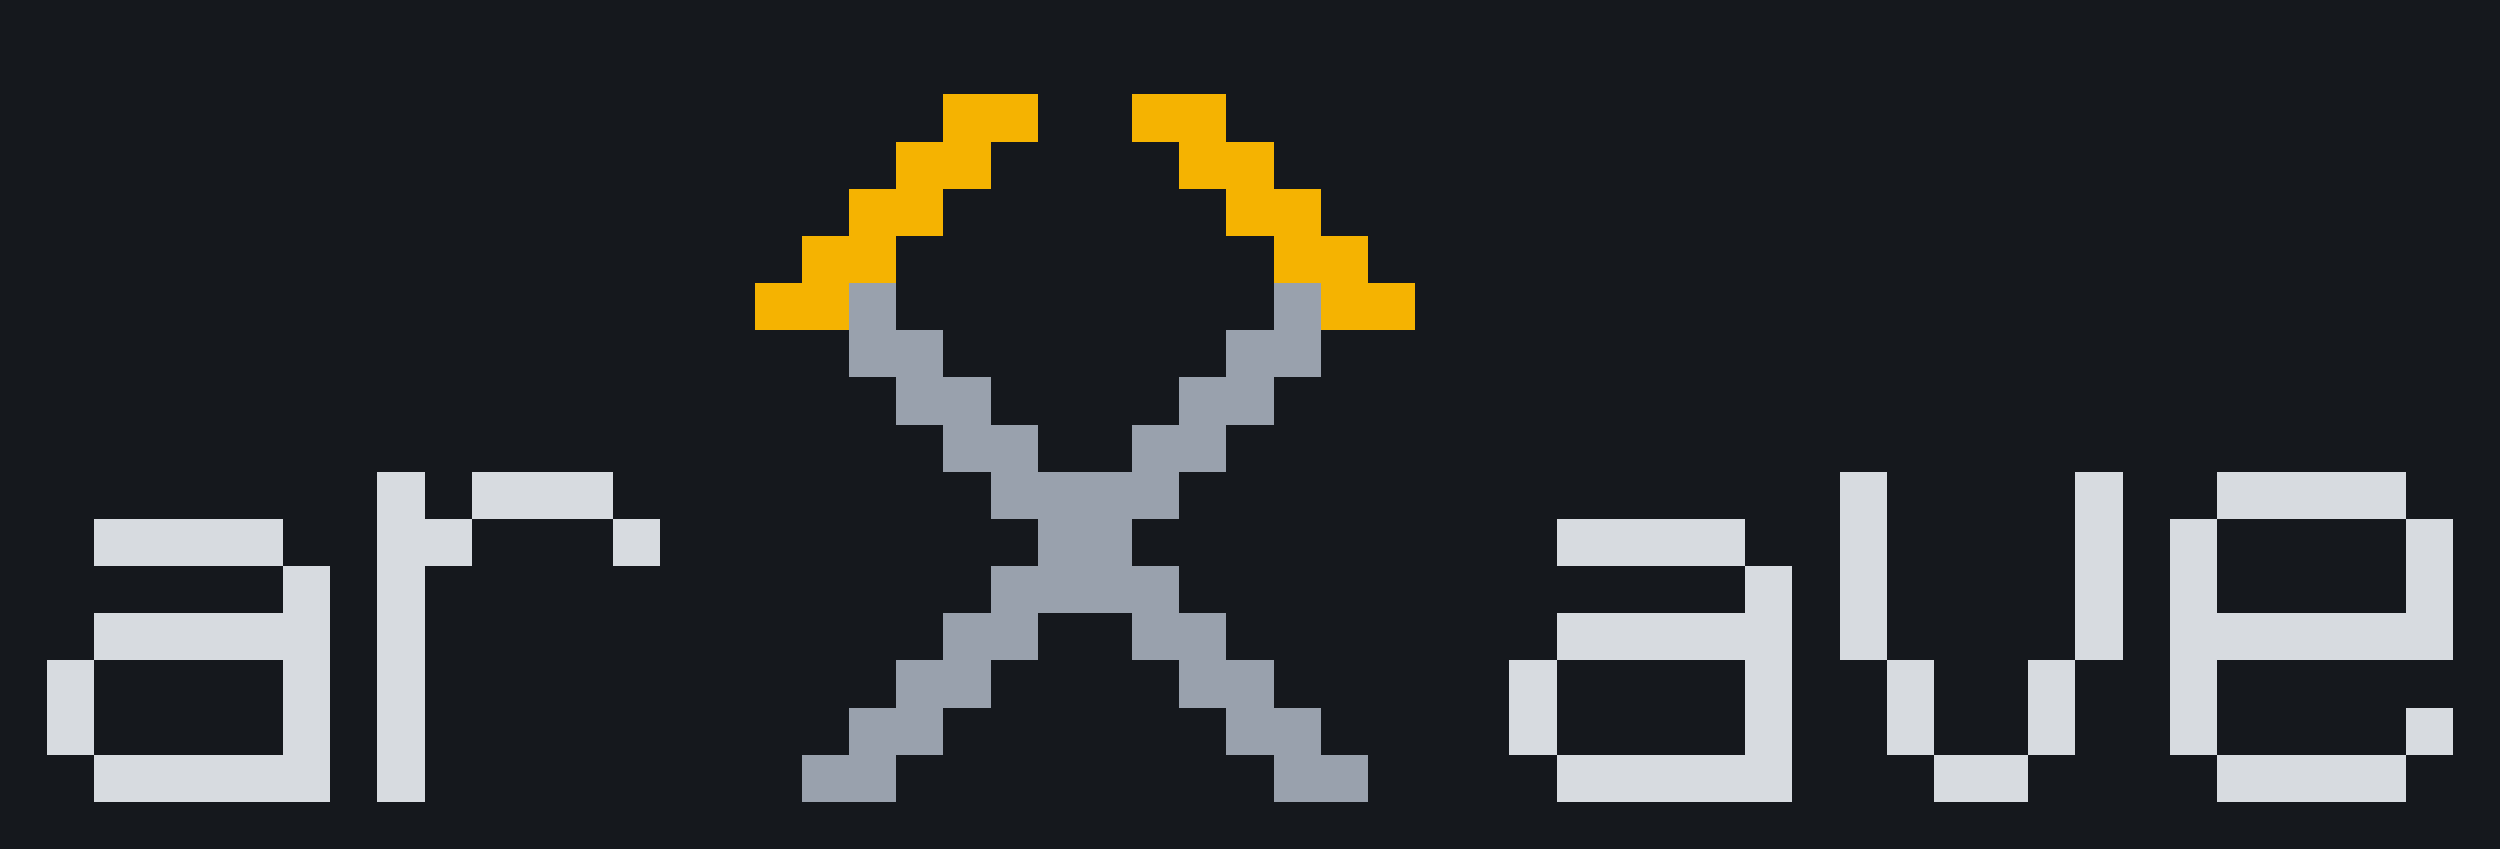
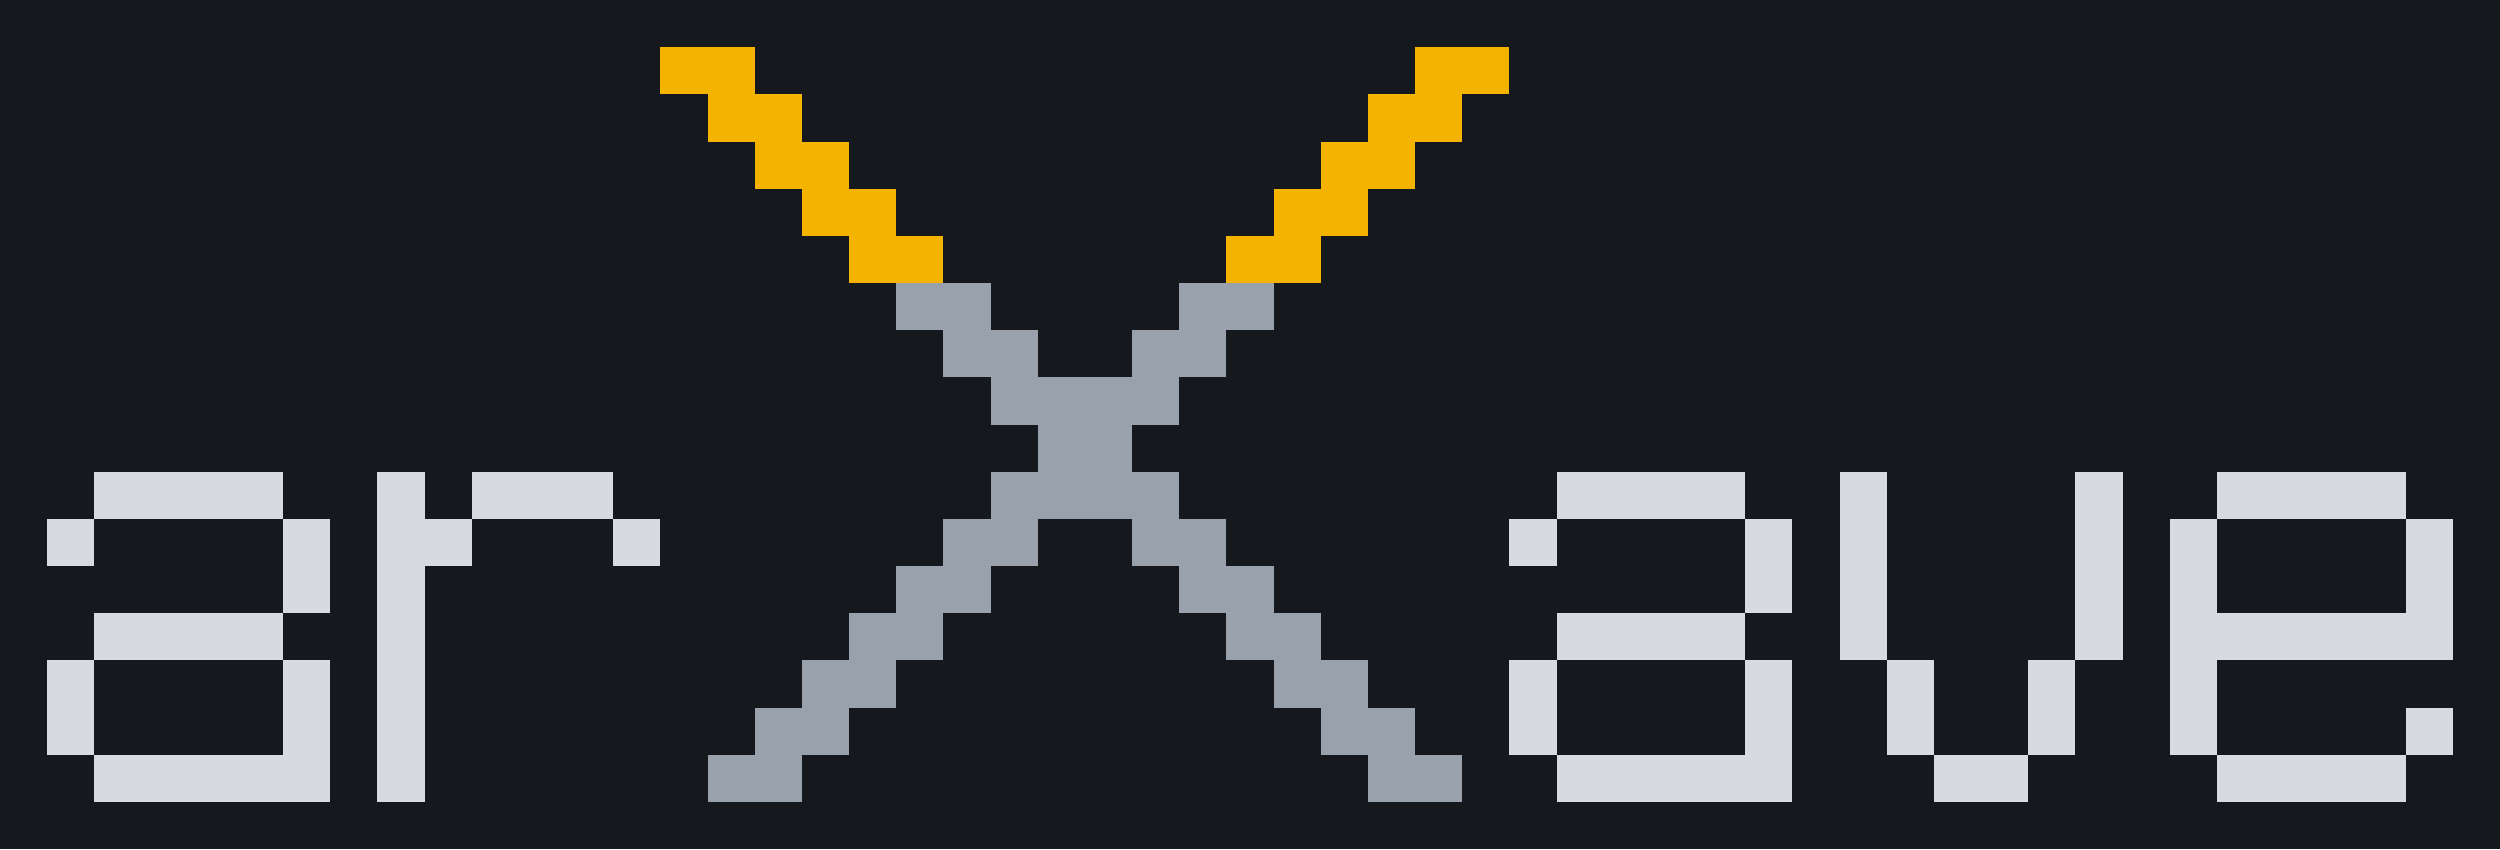
<svg xmlns="http://www.w3.org/2000/svg" width="424" height="144" viewBox="0 0 424 144" shape-rendering="crispEdges" role="img" aria-label="arXave — pixel wordmark whose X is two crossed pickaxes">
  <rect width="424" height="144" fill="#15181d" />
  <g fill="#99a1ad">
-     <rect x="136" y="128" width="8" height="8" />
-     <rect x="144" y="120" width="8" height="8" />
-     <rect x="152" y="112" width="8" height="8" />
-     <rect x="160" y="104" width="8" height="8" />
-     <rect x="168" y="96" width="8" height="8" />
-     <rect x="176" y="88" width="8" height="8" />
+     <rect x="200" y="48" width="8" height="8" />
+     <rect x="192" y="56" width="8" height="8" />
+     <rect x="184" y="64" width="8" height="8" />
+     <rect x="176" y="72" width="8" height="8" />
+     <rect x="168" y="80" width="8" height="8" />
+     <rect x="160" y="88" width="8" height="8" />
+     <rect x="152" y="96" width="8" height="8" />
+     <rect x="144" y="104" width="8" height="8" />
+     <rect x="136" y="112" width="8" height="8" />
+     <rect x="128" y="120" width="8" height="8" />
+     <rect x="120" y="128" width="8" height="8" />
+     <rect x="208" y="48" width="8" height="8" />
+     <rect x="200" y="56" width="8" height="8" />
+     <rect x="192" y="64" width="8" height="8" />
+     <rect x="184" y="72" width="8" height="8" />
+     <rect x="176" y="80" width="8" height="8" />
+     <rect x="168" y="88" width="8" height="8" />
+     <rect x="160" y="96" width="8" height="8" />
+     <rect x="152" y="104" width="8" height="8" />
+     <rect x="144" y="112" width="8" height="8" />
+     <rect x="136" y="120" width="8" height="8" />
+     <rect x="128" y="128" width="8" height="8" />
+     <rect x="160" y="48" width="8" height="8" />
+     <rect x="168" y="56" width="8" height="8" />
+     <rect x="176" y="64" width="8" height="8" />
+     <rect x="184" y="72" width="8" height="8" />
+     <rect x="192" y="80" width="8" height="8" />
+     <rect x="200" y="88" width="8" height="8" />
+     <rect x="208" y="96" width="8" height="8" />
+     <rect x="216" y="104" width="8" height="8" />
+     <rect x="224" y="112" width="8" height="8" />
+     <rect x="232" y="120" width="8" height="8" />
+     <rect x="240" y="128" width="8" height="8" />
+     <rect x="152" y="48" width="8" height="8" />
+     <rect x="160" y="56" width="8" height="8" />
+     <rect x="168" y="64" width="8" height="8" />
+     <rect x="176" y="72" width="8" height="8" />
    <rect x="184" y="80" width="8" height="8" />
-     <rect x="192" y="72" width="8" height="8" />
-     <rect x="200" y="64" width="8" height="8" />
-     <rect x="208" y="56" width="8" height="8" />
-     <rect x="216" y="48" width="8" height="8" />
-     <rect x="144" y="128" width="8" height="8" />
-     <rect x="152" y="120" width="8" height="8" />
-     <rect x="160" y="112" width="8" height="8" />
-     <rect x="168" y="104" width="8" height="8" />
-     <rect x="176" y="96" width="8" height="8" />
-     <rect x="184" y="88" width="8" height="8" />
-     <rect x="192" y="80" width="8" height="8" />
-     <rect x="200" y="72" width="8" height="8" />
-     <rect x="208" y="64" width="8" height="8" />
-     <rect x="216" y="56" width="8" height="8" />
-     <rect x="224" y="48" width="8" height="8" />
-     <rect x="224" y="128" width="8" height="8" />
-     <rect x="216" y="120" width="8" height="8" />
-     <rect x="208" y="112" width="8" height="8" />
-     <rect x="200" y="104" width="8" height="8" />
-     <rect x="192" y="96" width="8" height="8" />
-     <rect x="184" y="88" width="8" height="8" />
-     <rect x="176" y="80" width="8" height="8" />
-     <rect x="168" y="72" width="8" height="8" />
-     <rect x="160" y="64" width="8" height="8" />
-     <rect x="152" y="56" width="8" height="8" />
-     <rect x="144" y="48" width="8" height="8" />
-     <rect x="216" y="128" width="8" height="8" />
-     <rect x="208" y="120" width="8" height="8" />
-     <rect x="200" y="112" width="8" height="8" />
-     <rect x="192" y="104" width="8" height="8" />
-     <rect x="184" y="96" width="8" height="8" />
-     <rect x="176" y="88" width="8" height="8" />
-     <rect x="168" y="80" width="8" height="8" />
-     <rect x="160" y="72" width="8" height="8" />
-     <rect x="152" y="64" width="8" height="8" />
-     <rect x="144" y="56" width="8" height="8" />
-     <rect x="136" y="48" width="8" height="8" />
+     <rect x="192" y="88" width="8" height="8" />
+     <rect x="200" y="96" width="8" height="8" />
+     <rect x="208" y="104" width="8" height="8" />
+     <rect x="216" y="112" width="8" height="8" />
+     <rect x="224" y="120" width="8" height="8" />
+     <rect x="232" y="128" width="8" height="8" />
  </g>
  <g fill="#f5b301">
-     <rect x="192" y="16" width="8" height="8" />
-     <rect x="200" y="24" width="8" height="8" />
-     <rect x="208" y="32" width="8" height="8" />
+     <rect x="240" y="8" width="8" height="8" />
+     <rect x="232" y="16" width="8" height="8" />
+     <rect x="224" y="24" width="8" height="8" />
+     <rect x="216" y="32" width="8" height="8" />
+     <rect x="208" y="40" width="8" height="8" />
+     <rect x="248" y="8" width="8" height="8" />
+     <rect x="240" y="16" width="8" height="8" />
+     <rect x="232" y="24" width="8" height="8" />
+     <rect x="224" y="32" width="8" height="8" />
    <rect x="216" y="40" width="8" height="8" />
-     <rect x="224" y="48" width="8" height="8" />
-     <rect x="200" y="16" width="8" height="8" />
-     <rect x="208" y="24" width="8" height="8" />
-     <rect x="216" y="32" width="8" height="8" />
-     <rect x="224" y="40" width="8" height="8" />
-     <rect x="232" y="48" width="8" height="8" />
-     <rect x="168" y="16" width="8" height="8" />
-     <rect x="160" y="24" width="8" height="8" />
-     <rect x="152" y="32" width="8" height="8" />
+     <rect x="120" y="8" width="8" height="8" />
+     <rect x="128" y="16" width="8" height="8" />
+     <rect x="136" y="24" width="8" height="8" />
+     <rect x="144" y="32" width="8" height="8" />
+     <rect x="152" y="40" width="8" height="8" />
+     <rect x="112" y="8" width="8" height="8" />
+     <rect x="120" y="16" width="8" height="8" />
+     <rect x="128" y="24" width="8" height="8" />
+     <rect x="136" y="32" width="8" height="8" />
    <rect x="144" y="40" width="8" height="8" />
-     <rect x="136" y="48" width="8" height="8" />
-     <rect x="160" y="16" width="8" height="8" />
-     <rect x="152" y="24" width="8" height="8" />
-     <rect x="144" y="32" width="8" height="8" />
-     <rect x="136" y="40" width="8" height="8" />
-     <rect x="128" y="48" width="8" height="8" />
  </g>
  <g fill="#d7dbe0">
-     <rect x="16" y="88" width="8" height="8" />
-     <rect x="24" y="88" width="8" height="8" />
-     <rect x="32" y="88" width="8" height="8" />
-     <rect x="40" y="88" width="8" height="8" />
+     <rect x="16" y="80" width="8" height="8" />
+     <rect x="24" y="80" width="8" height="8" />
+     <rect x="32" y="80" width="8" height="8" />
+     <rect x="40" y="80" width="8" height="8" />
+     <rect x="8" y="88" width="8" height="8" />
+     <rect x="48" y="88" width="8" height="8" />
    <rect x="48" y="96" width="8" height="8" />
    <rect x="16" y="104" width="8" height="8" />
    <rect x="24" y="104" width="8" height="8" />
    <rect x="32" y="104" width="8" height="8" />
    <rect x="40" y="104" width="8" height="8" />
-     <rect x="48" y="104" width="8" height="8" />
    <rect x="8" y="112" width="8" height="8" />
    <rect x="48" y="112" width="8" height="8" />
    <rect x="8" y="120" width="8" height="8" />
    <rect x="48" y="120" width="8" height="8" />
    <rect x="16" y="128" width="8" height="8" />
    <rect x="24" y="128" width="8" height="8" />
    <rect x="32" y="128" width="8" height="8" />
    <rect x="40" y="128" width="8" height="8" />
    <rect x="48" y="128" width="8" height="8" />
    <rect x="64" y="80" width="8" height="8" />
    <rect x="80" y="80" width="8" height="8" />
    <rect x="88" y="80" width="8" height="8" />
    <rect x="96" y="80" width="8" height="8" />
    <rect x="64" y="88" width="8" height="8" />
    <rect x="72" y="88" width="8" height="8" />
    <rect x="104" y="88" width="8" height="8" />
    <rect x="64" y="96" width="8" height="8" />
    <rect x="64" y="104" width="8" height="8" />
    <rect x="64" y="112" width="8" height="8" />
    <rect x="64" y="120" width="8" height="8" />
    <rect x="64" y="128" width="8" height="8" />
-     <rect x="264" y="88" width="8" height="8" />
-     <rect x="272" y="88" width="8" height="8" />
-     <rect x="280" y="88" width="8" height="8" />
-     <rect x="288" y="88" width="8" height="8" />
+     <rect x="264" y="80" width="8" height="8" />
+     <rect x="272" y="80" width="8" height="8" />
+     <rect x="280" y="80" width="8" height="8" />
+     <rect x="288" y="80" width="8" height="8" />
+     <rect x="256" y="88" width="8" height="8" />
+     <rect x="296" y="88" width="8" height="8" />
    <rect x="296" y="96" width="8" height="8" />
    <rect x="264" y="104" width="8" height="8" />
    <rect x="272" y="104" width="8" height="8" />
    <rect x="280" y="104" width="8" height="8" />
    <rect x="288" y="104" width="8" height="8" />
-     <rect x="296" y="104" width="8" height="8" />
    <rect x="256" y="112" width="8" height="8" />
    <rect x="296" y="112" width="8" height="8" />
    <rect x="256" y="120" width="8" height="8" />
    <rect x="296" y="120" width="8" height="8" />
    <rect x="264" y="128" width="8" height="8" />
    <rect x="272" y="128" width="8" height="8" />
    <rect x="280" y="128" width="8" height="8" />
    <rect x="288" y="128" width="8" height="8" />
    <rect x="296" y="128" width="8" height="8" />
    <rect x="312" y="80" width="8" height="8" />
    <rect x="352" y="80" width="8" height="8" />
    <rect x="312" y="88" width="8" height="8" />
    <rect x="352" y="88" width="8" height="8" />
    <rect x="312" y="96" width="8" height="8" />
    <rect x="352" y="96" width="8" height="8" />
    <rect x="312" y="104" width="8" height="8" />
    <rect x="352" y="104" width="8" height="8" />
    <rect x="320" y="112" width="8" height="8" />
    <rect x="344" y="112" width="8" height="8" />
    <rect x="320" y="120" width="8" height="8" />
    <rect x="344" y="120" width="8" height="8" />
    <rect x="328" y="128" width="8" height="8" />
    <rect x="336" y="128" width="8" height="8" />
    <rect x="376" y="80" width="8" height="8" />
    <rect x="384" y="80" width="8" height="8" />
    <rect x="392" y="80" width="8" height="8" />
    <rect x="400" y="80" width="8" height="8" />
    <rect x="368" y="88" width="8" height="8" />
    <rect x="408" y="88" width="8" height="8" />
    <rect x="368" y="96" width="8" height="8" />
    <rect x="408" y="96" width="8" height="8" />
    <rect x="368" y="104" width="8" height="8" />
    <rect x="376" y="104" width="8" height="8" />
    <rect x="384" y="104" width="8" height="8" />
    <rect x="392" y="104" width="8" height="8" />
    <rect x="400" y="104" width="8" height="8" />
    <rect x="408" y="104" width="8" height="8" />
    <rect x="368" y="112" width="8" height="8" />
    <rect x="368" y="120" width="8" height="8" />
    <rect x="408" y="120" width="8" height="8" />
    <rect x="376" y="128" width="8" height="8" />
    <rect x="384" y="128" width="8" height="8" />
    <rect x="392" y="128" width="8" height="8" />
    <rect x="400" y="128" width="8" height="8" />
  </g>
</svg>
